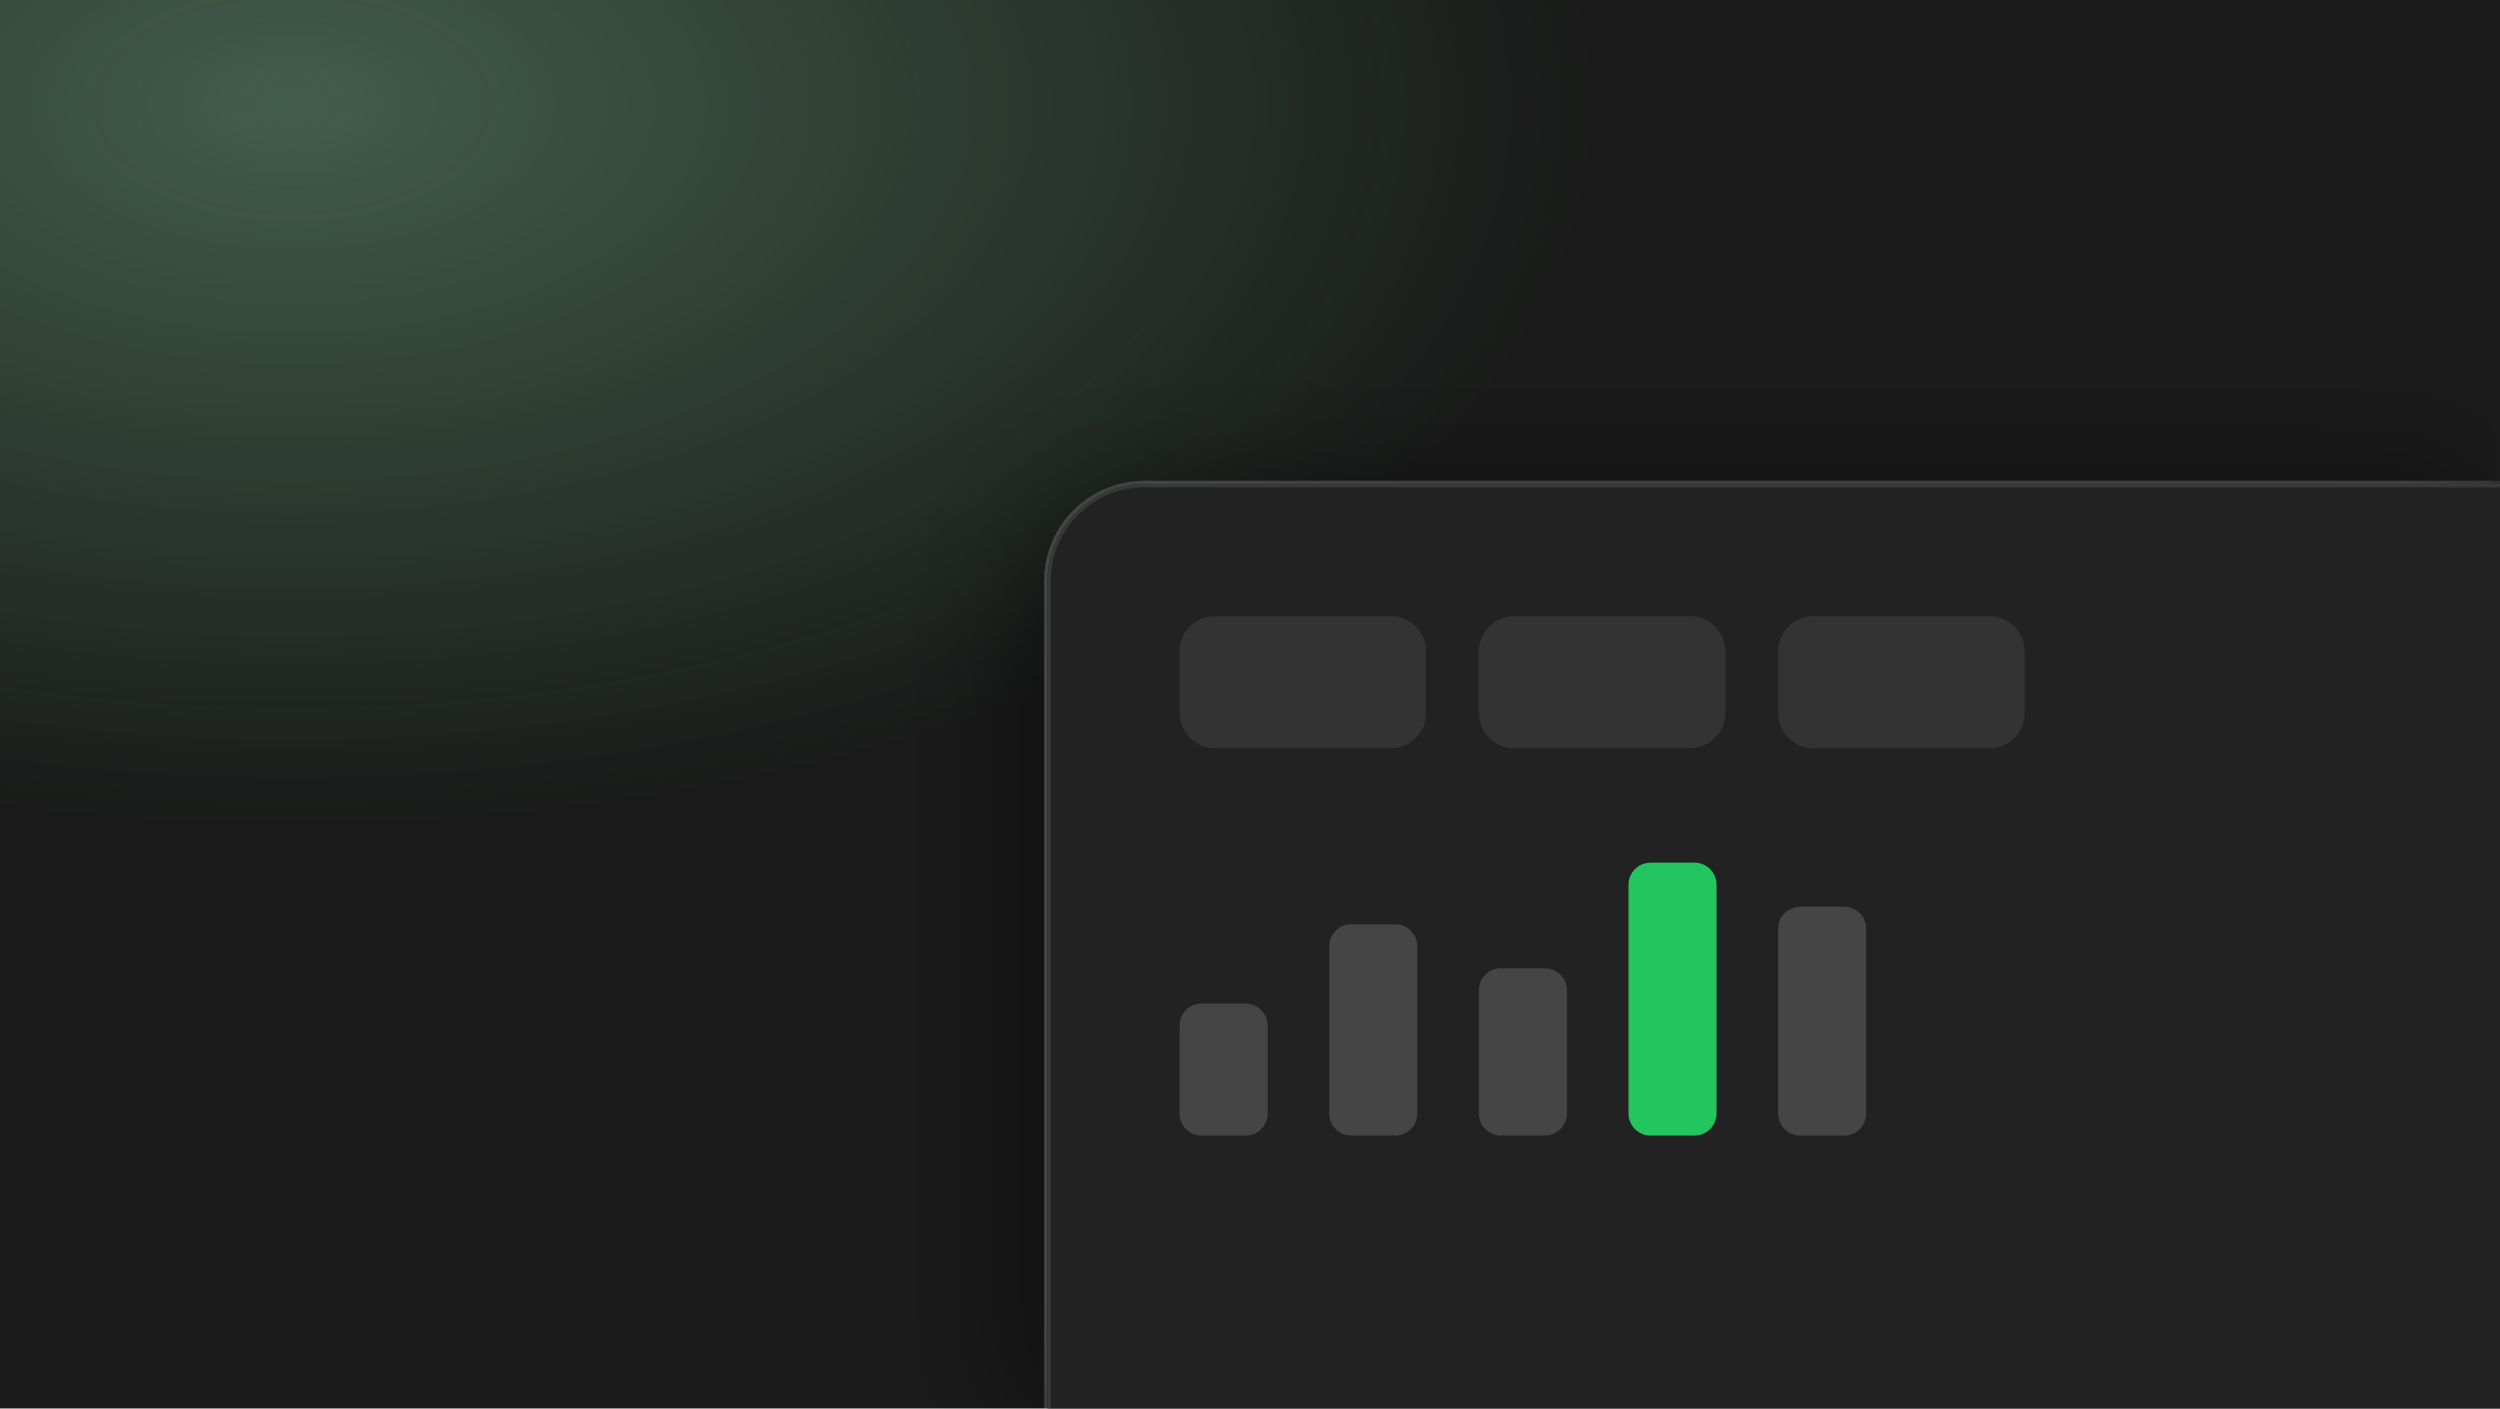
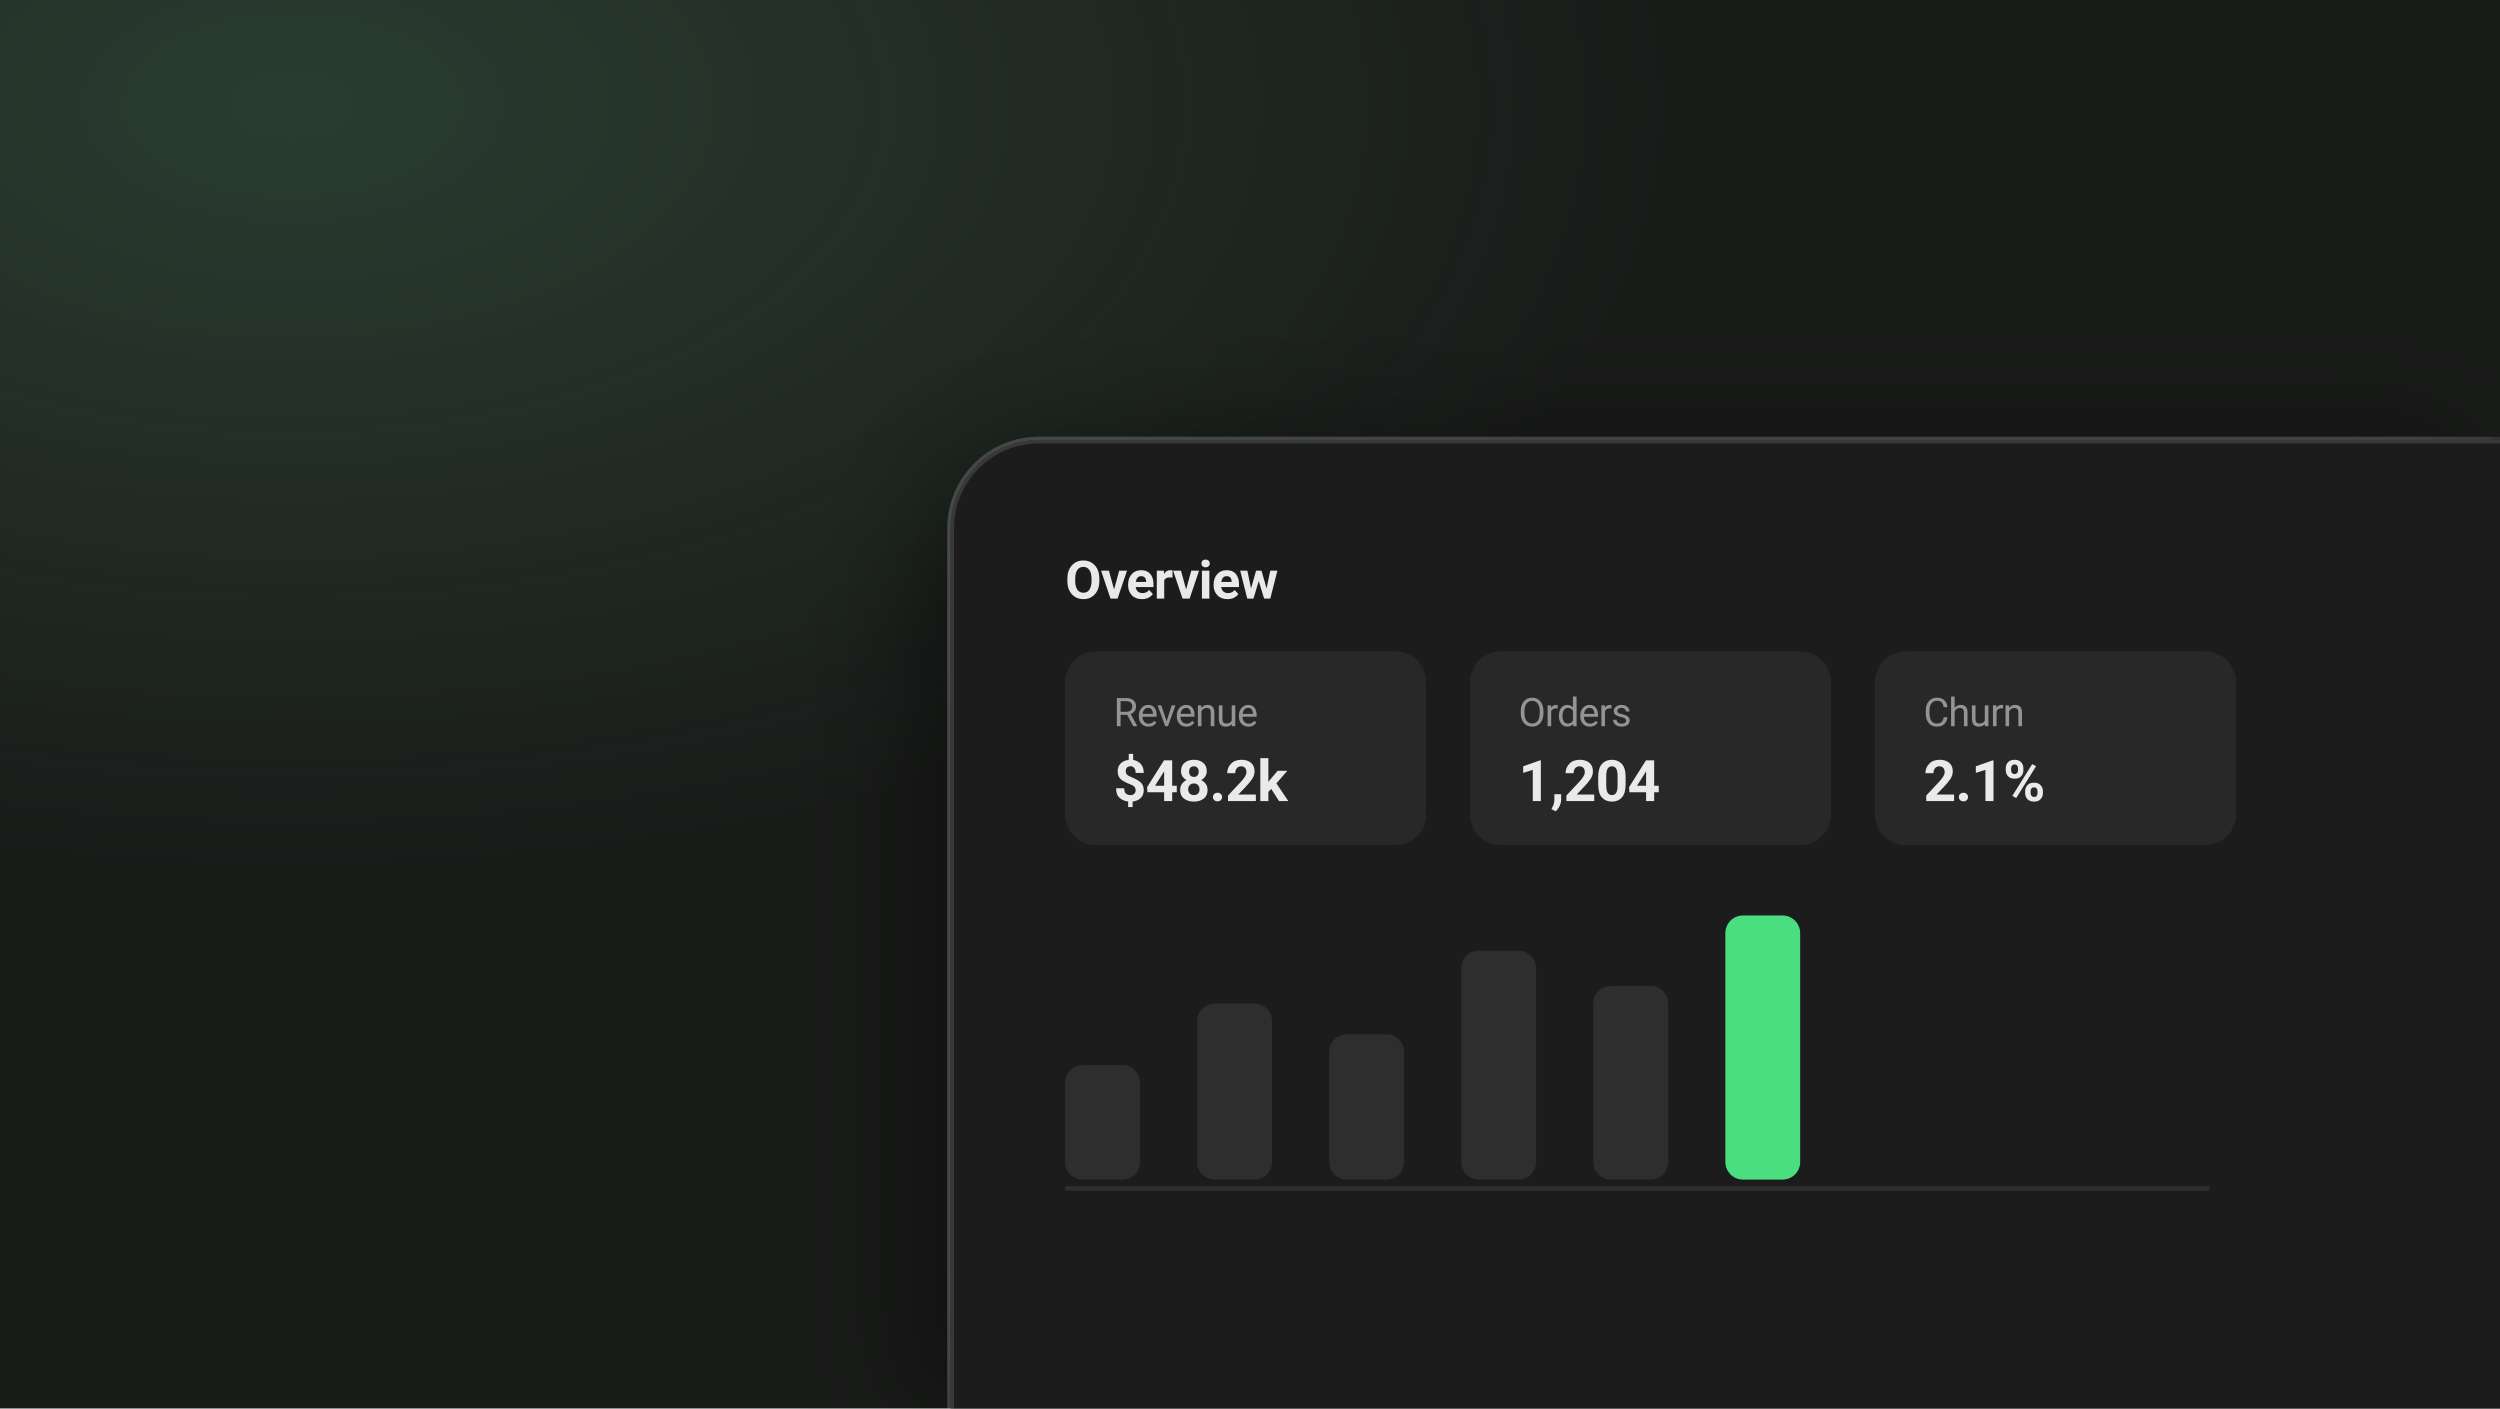
<svg xmlns="http://www.w3.org/2000/svg" width="568" height="320" viewBox="0 0 568 320">
  <defs>
-     <radialGradient id="bloom" cx="12%" cy="7%" r="52%">
-       <stop offset="0%" stop-color="#90e2ae" stop-opacity="0.34" />
-       <stop offset="100%" stop-color="#90e2ae" stop-opacity="0" />
+     <radialGradient id="bloom" cx="12%" cy="7%" r="55%">
+       <stop offset="0%" stop-color="#86efac" stop-opacity="0.16" />
+       <stop offset="100%" stop-color="#86efac" stop-opacity="0" />
    </radialGradient>
-     <radialGradient id="lift" cx="8%" cy="4%" r="60%">
+     <radialGradient id="lift" cx="8%" cy="4%" r="55%">
      <stop offset="0%" stop-color="#ffffff" stop-opacity="0" />
      <stop offset="100%" stop-color="#ffffff" stop-opacity="0" />
    </radialGradient>
    <filter id="sh" x="-40%" y="-40%" width="200%" height="200%">
      <feDropShadow dx="-2" dy="6" stdDeviation="16" flood-color="#000" flood-opacity="0.55" />
    </filter>
    <clipPath id="frame">
      <rect x="0" y="0" width="568" height="320" />
    </clipPath>
  </defs>
  <g clip-path="url(#frame)">
    <rect width="568" height="320" fill="#161616" />
-     <rect width="568" height="320" fill="#90e2ae" opacity="0.02" />
+     <rect width="568" height="320" fill="#86efac" opacity="0.02" />
    <rect width="568" height="320" fill="url(#bloom)" />
    <rect width="568" height="320" fill="url(#lift)" />
    <g filter="url(#sh)">
-       <rect x="238" y="110" width="420" height="300" rx="22" fill="#212121" stroke="rgba(255,255,255,0.10)" stroke-width="1.5" />
+       <rect x="216" y="100" width="442" height="310" rx="20" fill="#1f1f1f" stroke="rgba(255,255,255,0.11)" stroke-width="1.5" />
    </g>
-     <rect x="268" y="140" width="56" height="30" rx="8" fill="rgba(255,255,255,0.08)" />
-     <rect x="336" y="140" width="56" height="30" rx="8" fill="rgba(255,255,255,0.08)" />
-     <rect x="404" y="140" width="56" height="30" rx="8" fill="rgba(255,255,255,0.08)" />
-     <rect x="268" y="228" width="20" height="30" rx="5" fill="rgba(255,255,255,0.16)" />
-     <rect x="302" y="210" width="20" height="48" rx="5" fill="rgba(255,255,255,0.16)" />
-     <rect x="336" y="220" width="20" height="38" rx="5" fill="rgba(255,255,255,0.16)" />
-     <rect x="370" y="196" width="20" height="62" rx="5" fill="#22c55e" />
-     <rect x="404" y="206" width="20" height="52" rx="5" fill="rgba(255,255,255,0.16)" />
+     <text x="242" y="136" font-family="-apple-system, BlinkMacSystemFont, 'Segoe UI', Roboto, ui-sans-serif, sans-serif" font-size="12" font-weight="600" fill="rgba(255,255,255,0.90)" text-anchor="start" letter-spacing="-0.2">Overview</text>
+     <rect x="242" y="148" width="82" height="44" rx="7" fill="rgba(255,255,255,0.055)" />
+     <text x="253" y="165" font-family="-apple-system, BlinkMacSystemFont, 'Segoe UI', Roboto, ui-sans-serif, sans-serif" font-size="9" font-weight="400" fill="rgba(255,255,255,0.50)" text-anchor="start" letter-spacing="-0.2">Revenue</text>
+     <text x="253" y="182" font-family="-apple-system, BlinkMacSystemFont, 'Segoe UI', Roboto, ui-sans-serif, sans-serif" font-size="13" font-weight="600" fill="rgba(255,255,255,0.90)" text-anchor="start" letter-spacing="-0.2">$48.2k</text>
+     <rect x="334" y="148" width="82" height="44" rx="7" fill="rgba(255,255,255,0.055)" />
+     <text x="345" y="165" font-family="-apple-system, BlinkMacSystemFont, 'Segoe UI', Roboto, ui-sans-serif, sans-serif" font-size="9" font-weight="400" fill="rgba(255,255,255,0.50)" text-anchor="start" letter-spacing="-0.2">Orders</text>
+     <text x="345" y="182" font-family="-apple-system, BlinkMacSystemFont, 'Segoe UI', Roboto, ui-sans-serif, sans-serif" font-size="13" font-weight="600" fill="rgba(255,255,255,0.90)" text-anchor="start" letter-spacing="-0.2">1,204</text>
+     <rect x="426" y="148" width="82" height="44" rx="7" fill="rgba(255,255,255,0.055)" />
+     <text x="437" y="165" font-family="-apple-system, BlinkMacSystemFont, 'Segoe UI', Roboto, ui-sans-serif, sans-serif" font-size="9" font-weight="400" fill="rgba(255,255,255,0.50)" text-anchor="start" letter-spacing="-0.2">Churn</text>
+     <text x="437" y="182" font-family="-apple-system, BlinkMacSystemFont, 'Segoe UI', Roboto, ui-sans-serif, sans-serif" font-size="13" font-weight="600" fill="rgba(255,255,255,0.90)" text-anchor="start" letter-spacing="-0.2">2.1%</text>
+     <rect x="242" y="242" width="17" height="26" rx="4" fill="rgba(255,255,255,0.08)" />
+     <rect x="272" y="228" width="17" height="40" rx="4" fill="rgba(255,255,255,0.08)" />
+     <rect x="302" y="235" width="17" height="33" rx="4" fill="rgba(255,255,255,0.08)" />
+     <rect x="332" y="216" width="17" height="52" rx="4" fill="rgba(255,255,255,0.08)" />
+     <rect x="362" y="224" width="17" height="44" rx="4" fill="rgba(255,255,255,0.08)" />
+     <rect x="392" y="208" width="17" height="60" rx="4" fill="#4ade80" />
+     <line x1="242" y1="270" x2="502" y2="270" stroke="rgba(255,255,255,0.08)" stroke-width="1" />
  </g>
</svg>
